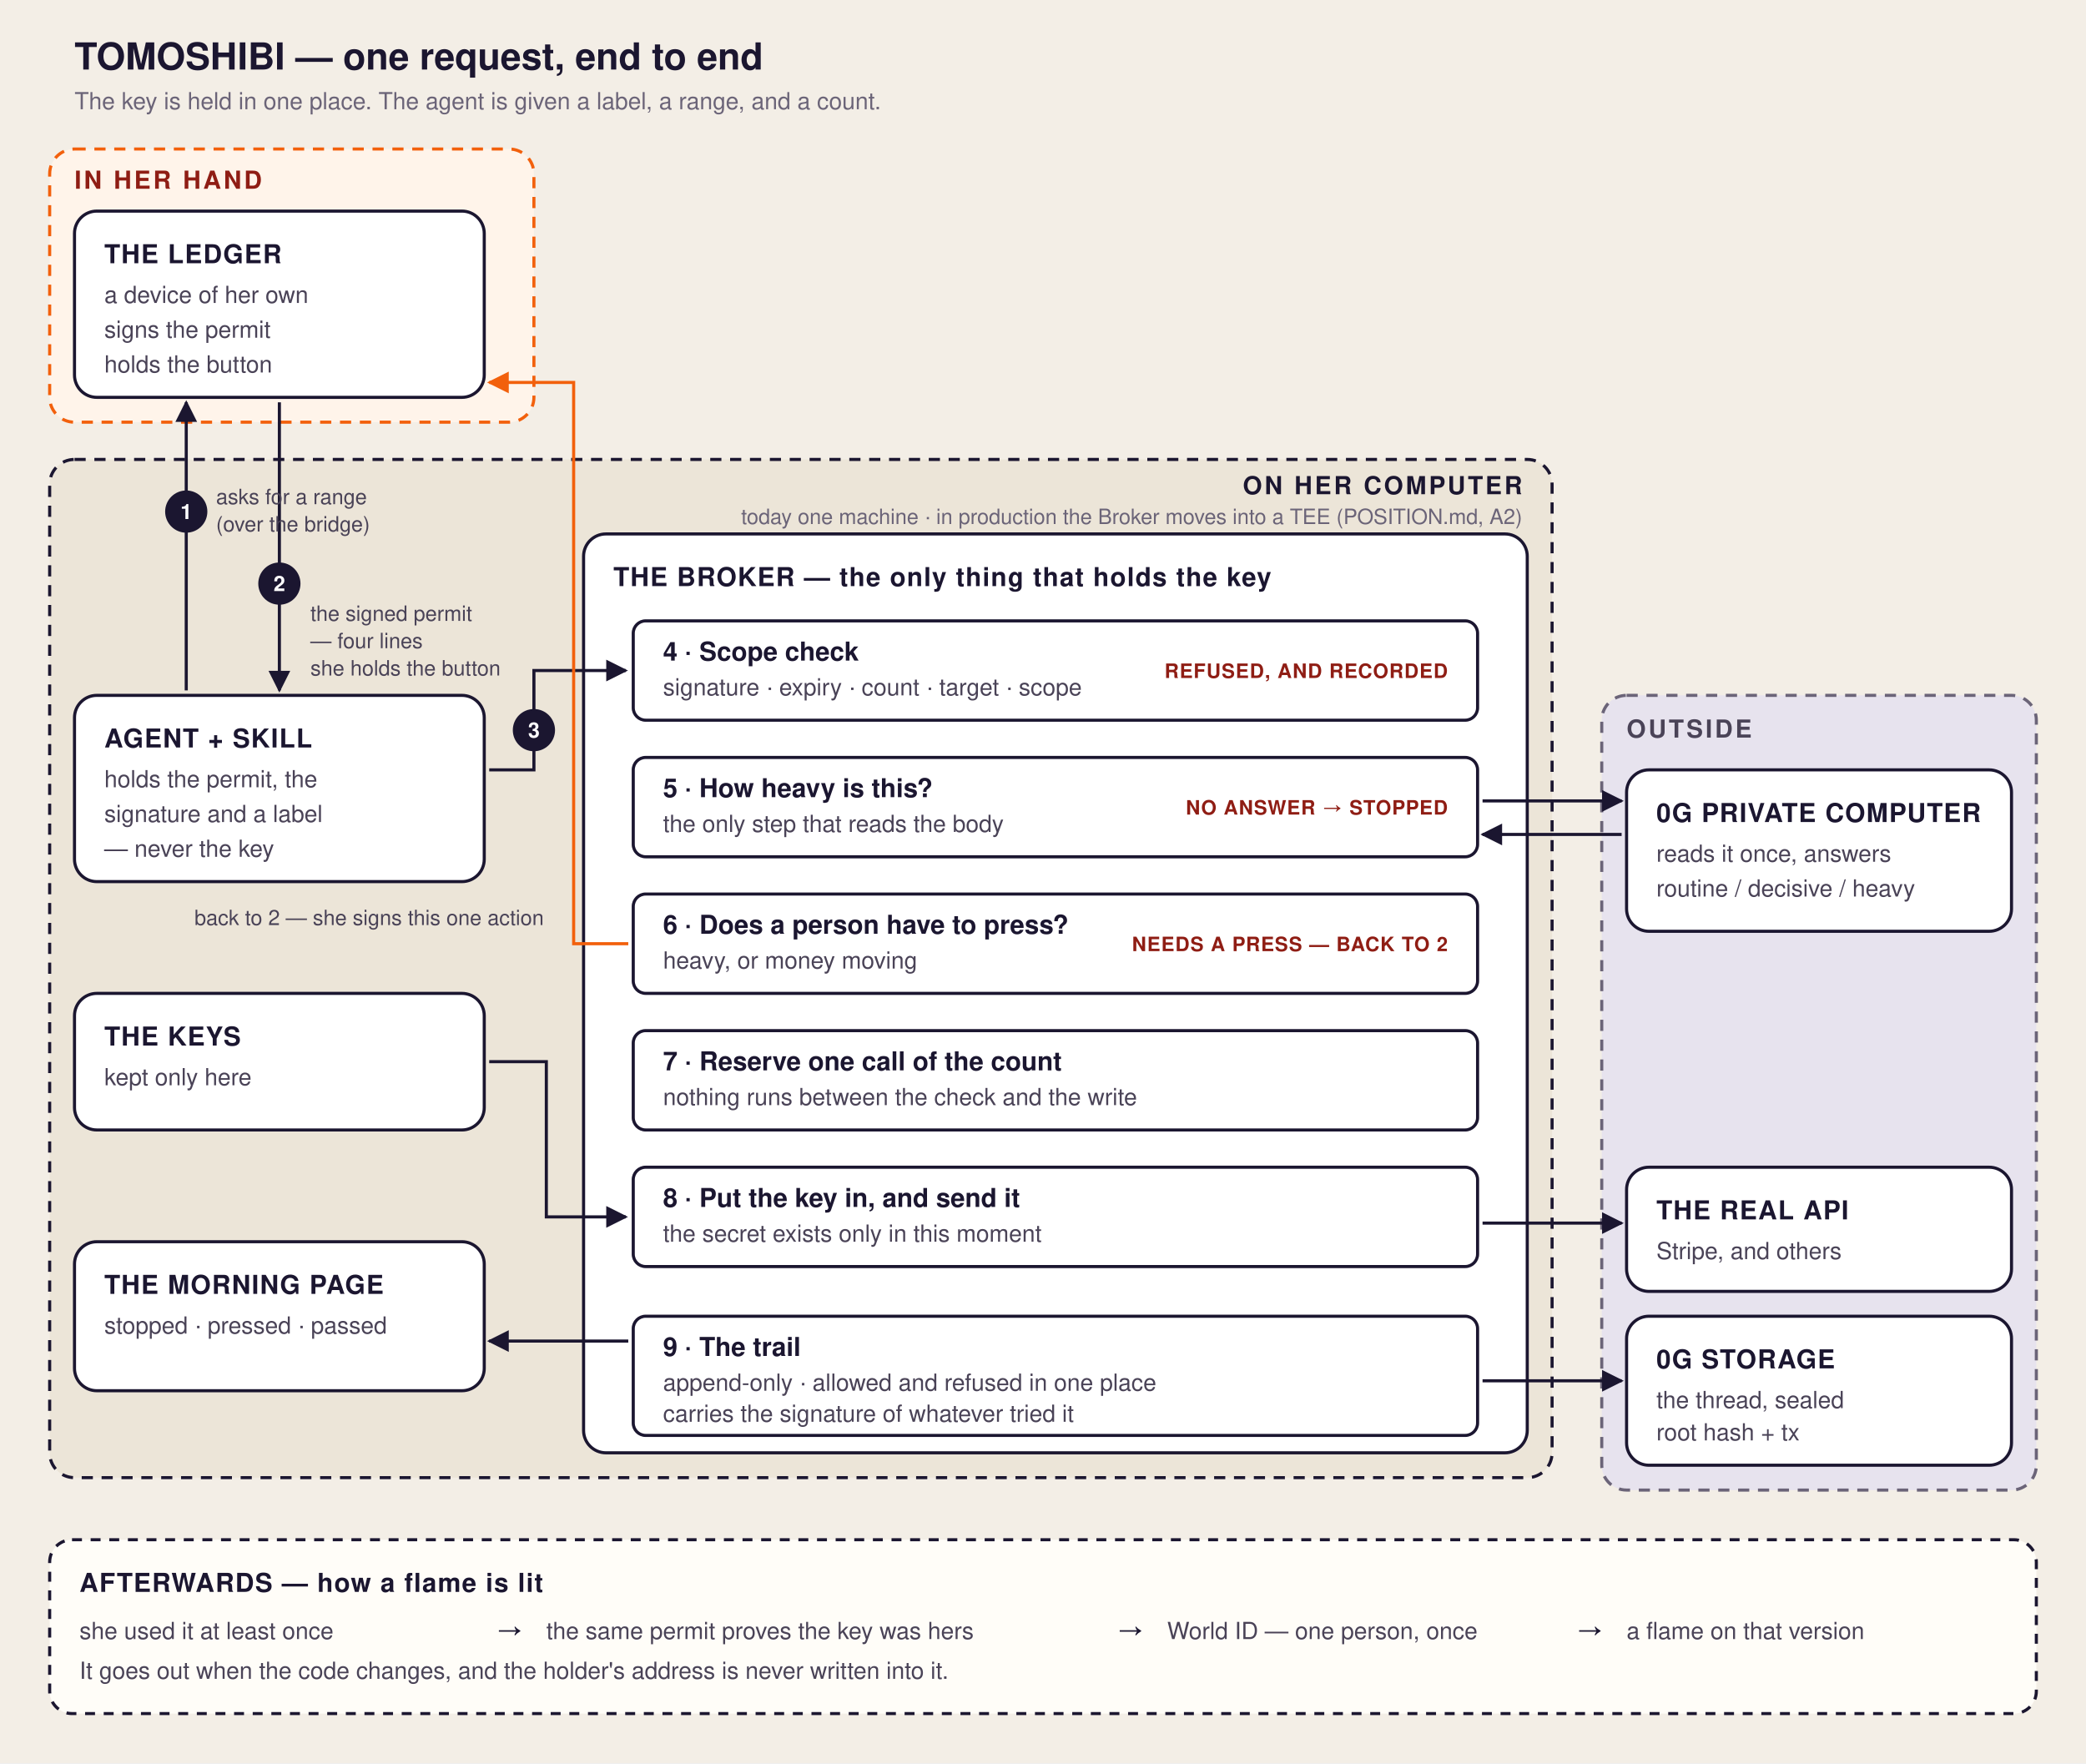
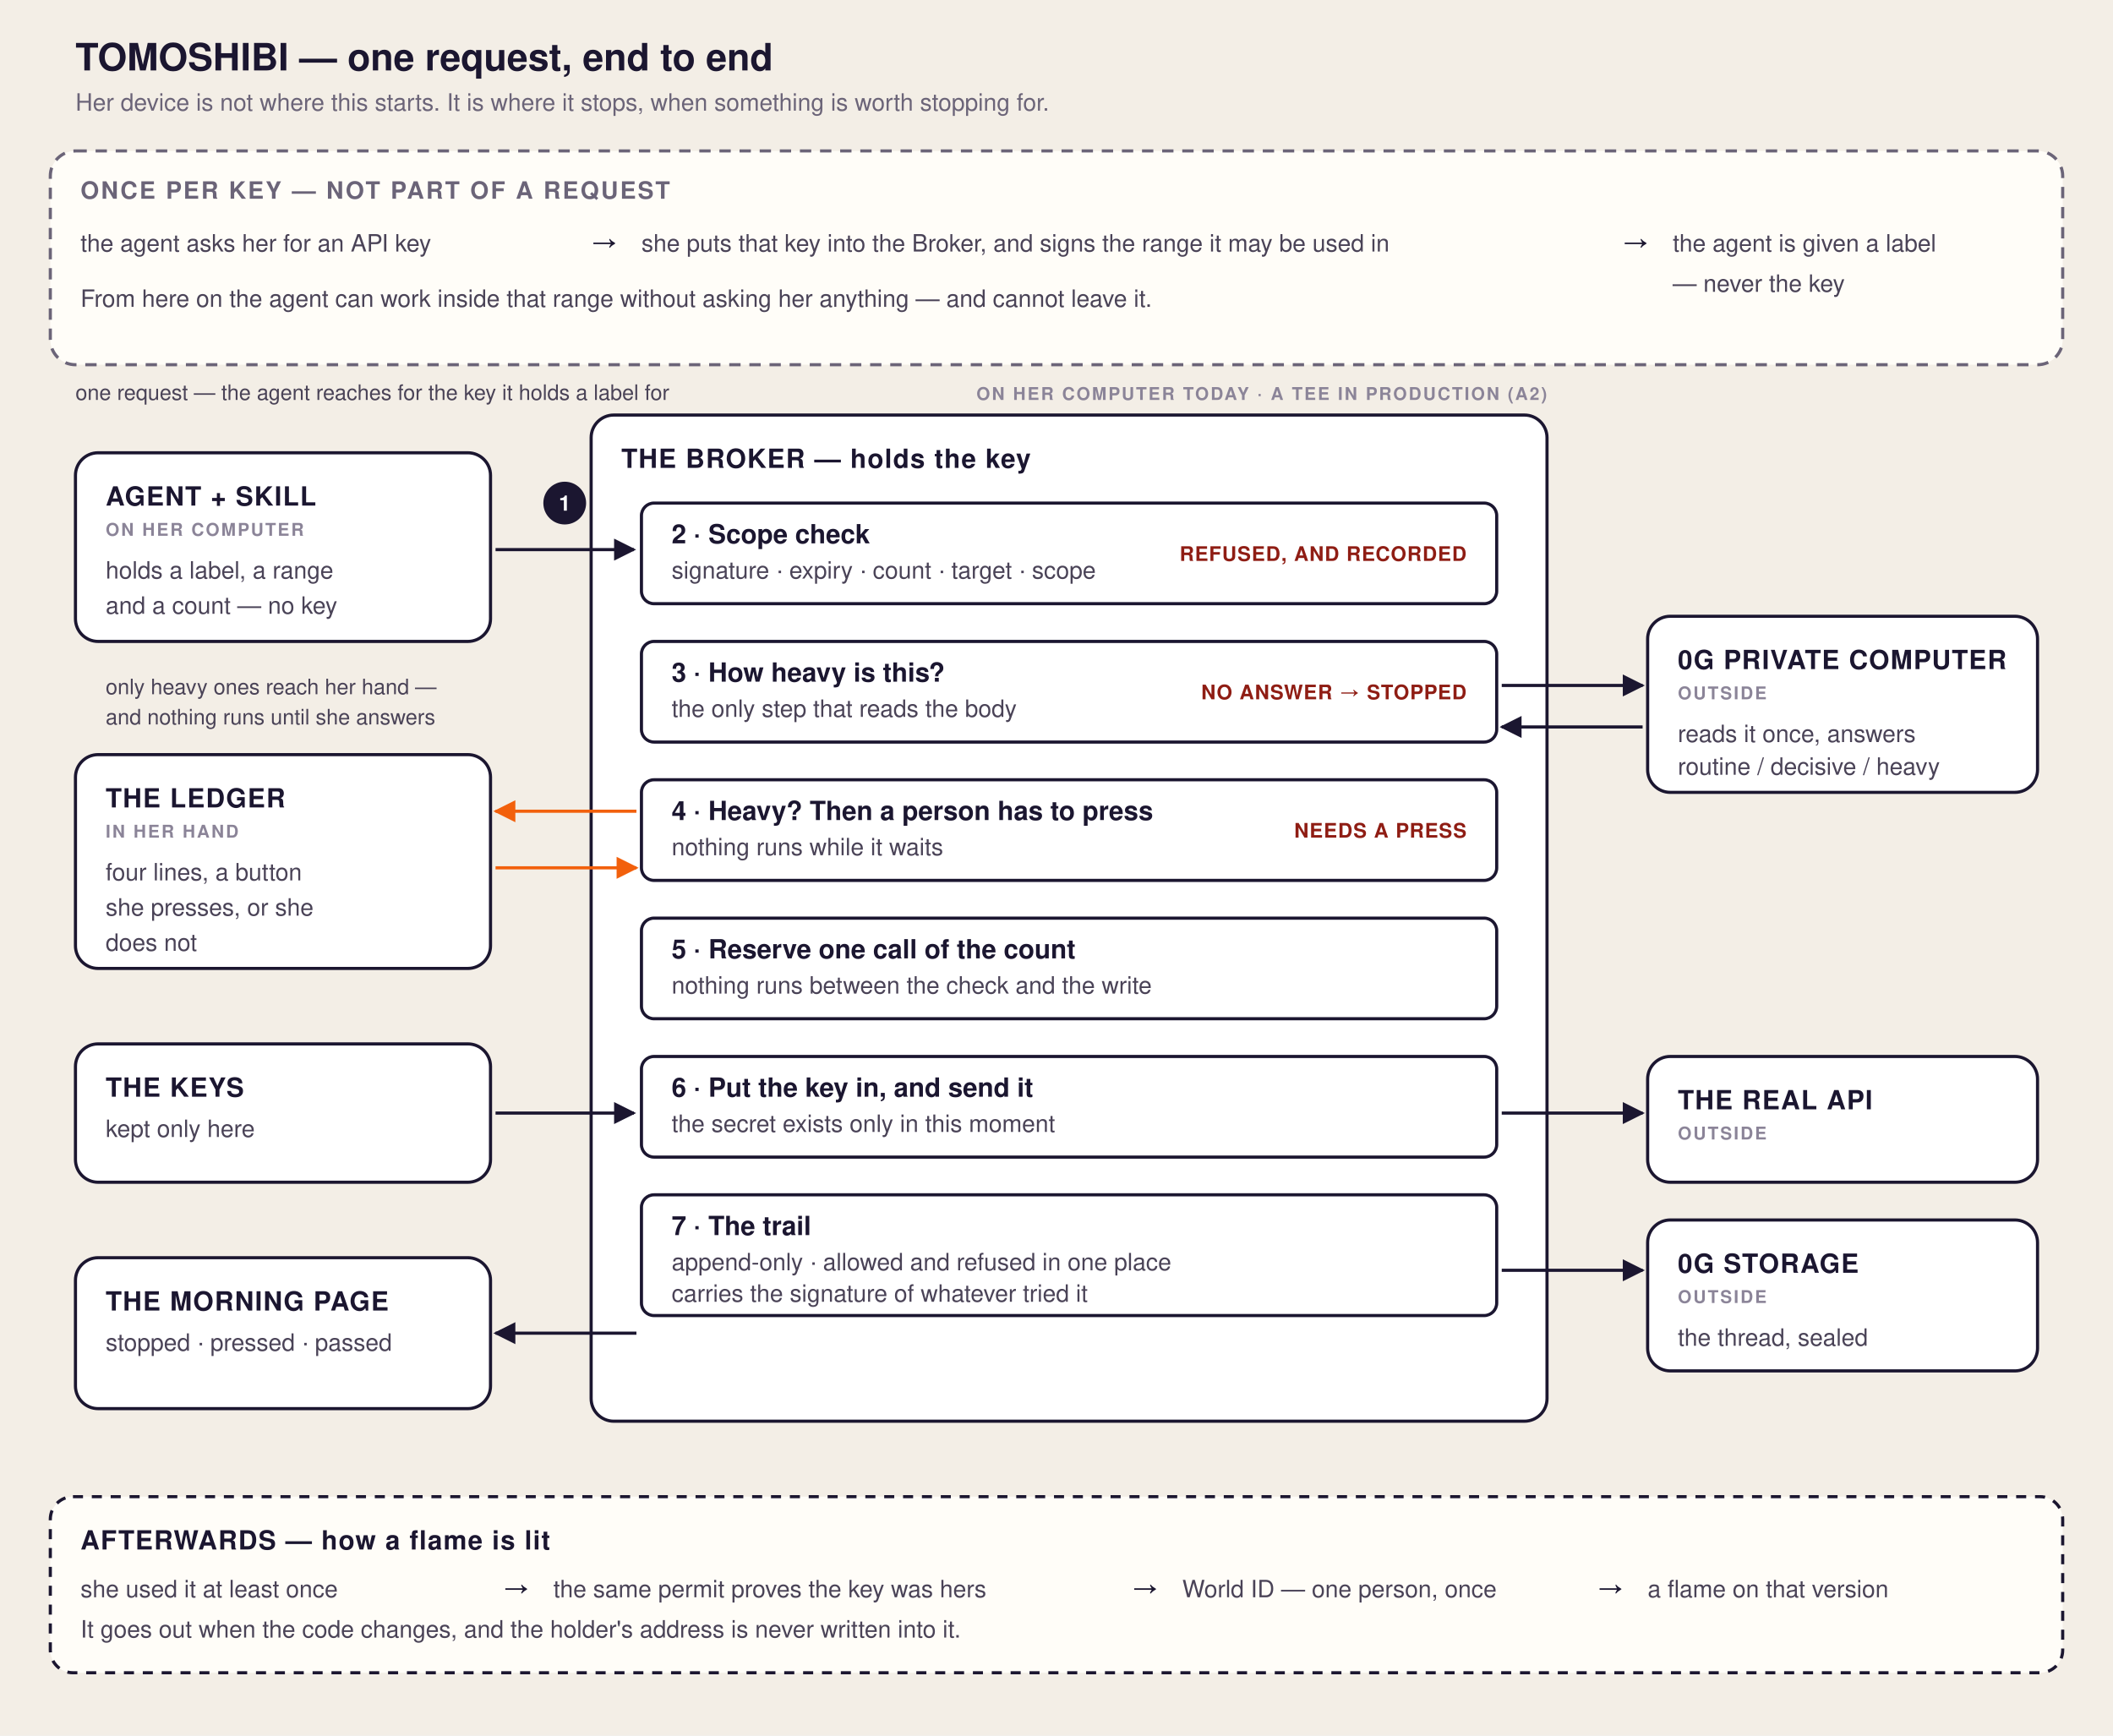
- <svg xmlns="http://www.w3.org/2000/svg" viewBox="0 0 1680 1420" width="1680" height="1420" font-family="Figtree, Helvetica, Arial, sans-serif">
+ <svg xmlns="http://www.w3.org/2000/svg" viewBox="0 0 1680 1380" width="1680" height="1380" font-family="Figtree, Helvetica, Arial, sans-serif">
  <defs>
    <marker id="a" viewBox="0 0 10 10" refX="9" refY="5" markerWidth="7" markerHeight="7" orient="auto-start-reverse">
      <path d="M0 0 10 5 0 10z" fill="#1b1630" />
    </marker>
    <marker id="af" viewBox="0 0 10 10" refX="9" refY="5" markerWidth="7" markerHeight="7" orient="auto-start-reverse">
      <path d="M0 0 10 5 0 10z" fill="#f2600c" />
    </marker>
  </defs>
  <style>
    .bx{fill:#fff;stroke:#1b1630;stroke-width:2.5}
    .h{font-size:21px;font-weight:700;fill:#1b1630;letter-spacing:.04em}
    .t{font-size:19px;fill:#4a4357}
    .st{font-size:21px;font-weight:700;fill:#1b1630}
    .num{font-size:17px;font-weight:700;fill:#fff}
    .lb{font-size:17px;fill:#4a4357}
    .chip{font-size:16px;font-weight:700;fill:#8f1d14;letter-spacing:.04em}
+     .where{font-size:14px;font-weight:700;letter-spacing:.1em;fill:#8b8498}
    .ttl{font-size:30px;font-weight:700;fill:#1b1630}
    .sub{font-size:19px;fill:#6b6478}
-     .zone{font-size:20px;font-weight:700;letter-spacing:.1em}
-     .zsub{font-size:17px;fill:#6b6478}
+     .band{font-size:19px;font-weight:700;letter-spacing:.08em;fill:#6b6478}
  </style>
-   <rect width="1680" height="1420" fill="#F3EEE6" />
+   <rect width="1680" height="1380" fill="#F3EEE6" />
  <text class="ttl" x="60" y="56">TOMOSHIBI — one request, end to end</text>
-   <text class="sub" x="60" y="88">The key is held in one place. The agent is given a label, a range, and a count.</text>
-   <rect x="40" y="120" width="390" height="220" rx="20" fill="#FFF4EA" stroke="#f2600c" stroke-width="2.5" stroke-dasharray="9 7" />
-   <text class="zone" x="60" y="152" fill="#8f1d14">IN HER HAND</text>
-   <rect x="40" y="370" width="1210" height="820" rx="20" fill="#ECE5D8" stroke="#1b1630" stroke-width="2.5" stroke-dasharray="9 7" />
-   <text class="zone" x="1226" y="398" text-anchor="end" fill="#1b1630">ON HER COMPUTER</text>
-   <text class="zsub" x="1226" y="422" text-anchor="end">today one machine · in production the Broker moves into a TEE (POSITION.md, A2)</text>
-   <rect x="1290" y="560" width="350" height="640" rx="20" fill="#E7E3EE" stroke="#6b6478" stroke-width="2.5" stroke-dasharray="9 7" />
-   <text class="zone" x="1310" y="594" fill="#4a4357">OUTSIDE</text>
-   <rect class="bx" x="470" y="430" width="760" height="740" rx="18" fill="#fffdf8" />
-   <text class="h" x="494" y="472">THE BROKER — the only thing that holds the key</text>
-   <rect class="bx" x="510" y="500" width="680" height="80" rx="10" fill="#F3EEE6" />
-   <text class="st" x="534" y="532">4 · Scope check</text>
-   <text class="t" x="534" y="560">signature · expiry · count · target · scope</text>
-   <text class="chip" x="1166" y="546" text-anchor="end">REFUSED, AND RECORDED</text>
-   <rect class="bx" x="510" y="610" width="680" height="80" rx="10" fill="#F3EEE6" />
-   <text class="st" x="534" y="642">5 · How heavy is this?</text>
-   <text class="t" x="534" y="670">the only step that reads the body</text>
-   <text class="chip" x="1166" y="656" text-anchor="end">NO ANSWER → STOPPED</text>
-   <rect class="bx" x="510" y="720" width="680" height="80" rx="10" fill="#F3EEE6" />
-   <text class="st" x="534" y="752">6 · Does a person have to press?</text>
-   <text class="t" x="534" y="780">heavy, or money moving</text>
-   <text class="chip" x="1166" y="766" text-anchor="end">NEEDS A PRESS — BACK TO 2</text>
-   <rect class="bx" x="510" y="830" width="680" height="80" rx="10" fill="#F3EEE6" />
-   <text class="st" x="534" y="862">7 · Reserve one call of the count</text>
-   <text class="t" x="534" y="890">nothing runs between the check and the write</text>
-   <rect class="bx" x="510" y="940" width="680" height="80" rx="10" fill="#ffd0ad" />
-   <text class="st" x="534" y="972">8 · Put the key in, and send it</text>
-   <text class="t" x="534" y="1000">the secret exists only in this moment</text>
-   <rect class="bx" x="510" y="1060" width="680" height="96" rx="10" fill="#F3EEE6" />
-   <text class="st" x="534" y="1092">9 · The trail</text>
-   <text class="t" x="534" y="1120">append-only · allowed and refused in one place</text>
-   <text class="t" x="534" y="1145">carries the signature of whatever tried it</text>
-   <rect class="bx" x="60" y="170" width="330" height="150" rx="18" />
-   <text class="h" x="84" y="212">THE LEDGER</text>
-   <text class="t" x="84" y="244">a device of her own</text>
-   <text class="t" x="84" y="272">signs the permit</text>
-   <text class="t" x="84" y="300">holds the button</text>
-   <rect class="bx" x="60" y="560" width="330" height="150" rx="18" />
-   <text class="h" x="84" y="602">AGENT + SKILL</text>
-   <text class="t" x="84" y="634">holds the permit, the</text>
-   <text class="t" x="84" y="662">signature and a label</text>
-   <text class="t" x="84" y="690">— never the key</text>
-   <rect class="bx" x="60" y="800" width="330" height="110" rx="18" fill="#ffd0ad" />
-   <text class="h" x="84" y="842">THE KEYS</text>
-   <text class="t" x="84" y="874">kept only here</text>
+   <text class="sub" x="60" y="88">Her device is not where this starts. It is where it stops, when something is worth stopping for.</text>
+   <rect x="40" y="120" width="1600" height="170" rx="20" fill="#fffdf8" stroke="#6b6478" stroke-width="2.5" stroke-dasharray="9 7" />
+   <text class="band" x="64" y="158">ONCE PER KEY — NOT PART OF A REQUEST</text>
+   <text class="t" x="64" y="200">the agent asks her for an API key</text>
+   <text class="st" x="470" y="200">→</text>
+   <text class="t" x="510" y="200">she puts that key into the Broker, and signs the range it may be used in</text>
+   <text class="st" x="1290" y="200">→</text>
+   <text class="t" x="1330" y="200">the agent is given a label</text>
+   <text class="t" x="64" y="244">From here on the agent can work inside that range without asking her anything — and cannot leave it.</text>
+   <text class="t" x="1330" y="232" fill="#8f1d14">— never the key</text>
+   <rect class="bx" x="470" y="330" width="760" height="800" rx="18" fill="#fffdf8" />
+   <text class="h" x="494" y="372">THE BROKER — holds the key</text>
+   <text class="where" x="1230" y="318" text-anchor="end">ON HER COMPUTER TODAY · A TEE IN PRODUCTION (A2)</text>
+   <rect class="bx" x="510" y="400" width="680" height="80" rx="10" fill="#F3EEE6" />
+   <text class="st" x="534" y="432">2 · Scope check</text>
+   <text class="t" x="534" y="460">signature · expiry · count · target · scope</text>
+   <text class="chip" x="1166" y="446" text-anchor="end">REFUSED, AND RECORDED</text>
+   <rect class="bx" x="510" y="510" width="680" height="80" rx="10" fill="#F3EEE6" />
+   <text class="st" x="534" y="542">3 · How heavy is this?</text>
+   <text class="t" x="534" y="570">the only step that reads the body</text>
+   <text class="chip" x="1166" y="556" text-anchor="end">NO ANSWER → STOPPED</text>
+   <rect class="bx" x="510" y="620" width="680" height="80" rx="10" fill="#FFF4EA" />
+   <text class="st" x="534" y="652">4 · Heavy? Then a person has to press</text>
+   <text class="t" x="534" y="680">nothing runs while it waits</text>
+   <text class="chip" x="1166" y="666" text-anchor="end">NEEDS A PRESS</text>
+   <rect class="bx" x="510" y="730" width="680" height="80" rx="10" fill="#F3EEE6" />
+   <text class="st" x="534" y="762">5 · Reserve one call of the count</text>
+   <text class="t" x="534" y="790">nothing runs between the check and the write</text>
+   <rect class="bx" x="510" y="840" width="680" height="80" rx="10" fill="#ffd0ad" />
+   <text class="st" x="534" y="872">6 · Put the key in, and send it</text>
+   <text class="t" x="534" y="900">the secret exists only in this moment</text>
+   <rect class="bx" x="510" y="950" width="680" height="96" rx="10" fill="#F3EEE6" />
+   <text class="st" x="534" y="982">7 · The trail</text>
+   <text class="t" x="534" y="1010">append-only · allowed and refused in one place</text>
+   <text class="t" x="534" y="1035">carries the signature of whatever tried it</text>
+   <rect class="bx" x="60" y="360" width="330" height="150" rx="18" />
+   <text class="h" x="84" y="402">AGENT + SKILL</text>
+   <text class="where" x="84" y="426">ON HER COMPUTER</text>
+   <text class="t" x="84" y="460">holds a label, a range</text>
+   <text class="t" x="84" y="488">and a count — no key</text>
+   <rect class="bx" x="60" y="600" width="330" height="170" rx="18" fill="#FFF4EA" stroke="#f2600c" />
+   <text class="h" x="84" y="642">THE LEDGER</text>
+   <text class="where" x="84" y="666" fill="#c2410c">IN HER HAND</text>
+   <text class="t" x="84" y="700">four lines, a button</text>
+   <text class="t" x="84" y="728">she presses, or she</text>
+   <text class="t" x="84" y="756">does not</text>
+   <rect class="bx" x="60" y="830" width="330" height="110" rx="18" fill="#ffd0ad" />
+   <text class="h" x="84" y="872">THE KEYS</text>
+   <text class="t" x="84" y="904">kept only here</text>
  <rect class="bx" x="60" y="1000" width="330" height="120" rx="18" />
  <text class="h" x="84" y="1042">THE MORNING PAGE</text>
  <text class="t" x="84" y="1074">stopped · pressed · passed</text>
-   <rect class="bx" x="1310" y="620" width="310" height="130" rx="18" fill="#fffdf8" />
-   <text class="h" x="1334" y="662">0G PRIVATE COMPUTER</text>
-   <text class="t" x="1334" y="694">reads it once, answers</text>
-   <text class="t" x="1334" y="722">routine / decisive / heavy</text>
-   <rect class="bx" x="1310" y="940" width="310" height="100" rx="18" />
-   <text class="h" x="1334" y="982">THE REAL API</text>
-   <text class="t" x="1334" y="1014">Stripe, and others</text>
-   <rect class="bx" x="1310" y="1060" width="310" height="120" rx="18" fill="#fffdf8" />
-   <text class="h" x="1334" y="1102">0G STORAGE</text>
-   <text class="t" x="1334" y="1134">the thread, sealed</text>
-   <text class="t" x="1334" y="1160">root hash + tx</text>
-   <path d="M225 324 L225 556" stroke="#1b1630" stroke-width="2.5" fill="none" marker-end="url(#a)" />
-   <path d="M150 556 L150 324" stroke="#1b1630" stroke-width="2.5" fill="none" marker-end="url(#a)" />
-   <circle cx="150" cy="412" r="17" fill="#1b1630" />
-   <text class="num" x="150" y="418" text-anchor="middle">1</text>
-   <text class="lb" x="174" y="406">asks for a range</text>
-   <text class="lb" x="174" y="428">(over the bridge)</text>
-   <circle cx="225" cy="470" r="17" fill="#1b1630" />
-   <text class="num" x="225" y="476" text-anchor="middle">2</text>
-   <text class="lb" x="250" y="500">the signed permit</text>
-   <text class="lb" x="250" y="522">— four lines</text>
-   <text class="lb" x="250" y="544" fill="#8f1d14">she holds the button</text>
-   <path d="M394 620 L430 620 L430 540 L504 540" stroke="#1b1630" stroke-width="2.5" fill="none" marker-end="url(#a)" />
-   <circle cx="430" cy="588" r="17" fill="#1b1630" />
-   <text class="num" x="430" y="594" text-anchor="middle">3</text>
-   <path d="M1194 645 L1306 645" stroke="#1b1630" stroke-width="2.5" fill="none" marker-end="url(#a)" />
-   <path d="M1306 672 L1194 672" stroke="#1b1630" stroke-width="2.5" fill="none" marker-end="url(#a)" />
-   <path d="M506 760 L462 760 L462 308 L394 308" stroke="#f2600c" stroke-width="2.5" fill="none" marker-end="url(#af)" />
-   <text class="lb" x="438" y="745" text-anchor="end" fill="#8f1d14">back to 2 — she signs this one action</text>
-   <path d="M394 855 L440 855 L440 980 L504 980" stroke="#1b1630" stroke-width="2.5" fill="none" marker-end="url(#a)" />
-   <path d="M1194 985 L1306 985" stroke="#1b1630" stroke-width="2.5" fill="none" marker-end="url(#a)" />
-   <path d="M1194 1112 L1306 1112" stroke="#1b1630" stroke-width="2.5" fill="none" marker-end="url(#a)" />
-   <path d="M506 1080 L394 1080" stroke="#1b1630" stroke-width="2.5" fill="none" marker-end="url(#a)" />
-   <rect x="40" y="1240" width="1600" height="140" rx="18" fill="#fffdf8" stroke="#1b1630" stroke-width="2.5" stroke-dasharray="8 7" />
-   <text class="h" x="64" y="1282">AFTERWARDS — how a flame is lit</text>
-   <text class="t" x="64" y="1320">she used it at least once</text>
-   <text class="st" x="400" y="1320">→</text>
-   <text class="t" x="440" y="1320">the same permit proves the key was hers</text>
-   <text class="st" x="900" y="1320">→</text>
-   <text class="t" x="940" y="1320">World ID — one person, once</text>
-   <text class="st" x="1270" y="1320">→</text>
-   <text class="t" x="1310" y="1320">a flame on that version</text>
-   <text class="t" x="64" y="1352">It goes out when the code changes, and the holder's address is never written into it.</text>
+   <rect class="bx" x="1310" y="490" width="310" height="140" rx="18" fill="#fffdf8" />
+   <text class="h" x="1334" y="532">0G PRIVATE COMPUTER</text>
+   <text class="where" x="1334" y="556">OUTSIDE</text>
+   <text class="t" x="1334" y="590">reads it once, answers</text>
+   <text class="t" x="1334" y="616">routine / decisive / heavy</text>
+   <rect class="bx" x="1310" y="840" width="310" height="100" rx="18" />
+   <text class="h" x="1334" y="882">THE REAL API</text>
+   <text class="where" x="1334" y="906">OUTSIDE</text>
+   <rect class="bx" x="1310" y="970" width="310" height="120" rx="18" fill="#fffdf8" />
+   <text class="h" x="1334" y="1012">0G STORAGE</text>
+   <text class="where" x="1334" y="1036">OUTSIDE</text>
+   <text class="t" x="1334" y="1070">the thread, sealed</text>
+   <path d="M394 437 L504 437" stroke="#1b1630" stroke-width="2.5" fill="none" marker-end="url(#a)" />
+   <circle cx="449" cy="400" r="17" fill="#1b1630" />
+   <text class="num" x="449" y="406" text-anchor="middle">1</text>
+   <text class="lb" x="60" y="318">one request — the agent reaches for the key it holds a label for</text>
+   <path d="M1194 545 L1306 545" stroke="#1b1630" stroke-width="2.5" fill="none" marker-end="url(#a)" />
+   <path d="M1306 578 L1194 578" stroke="#1b1630" stroke-width="2.5" fill="none" marker-end="url(#a)" />
+   <path d="M506 645 L394 645" stroke="#f2600c" stroke-width="2.5" fill="none" marker-end="url(#af)" />
+   <path d="M394 690 L506 690" stroke="#f2600c" stroke-width="2.5" fill="none" marker-end="url(#af)" />
+   <text class="lb" x="84" y="552" fill="#8f1d14">only heavy ones reach her hand —</text>
+   <text class="lb" x="84" y="576" fill="#8f1d14">and nothing runs until she answers</text>
+   <path d="M394 885 L504 885" stroke="#1b1630" stroke-width="2.5" fill="none" marker-end="url(#a)" />
+   <path d="M1194 885 L1306 885" stroke="#1b1630" stroke-width="2.5" fill="none" marker-end="url(#a)" />
+   <path d="M1194 1010 L1306 1010" stroke="#1b1630" stroke-width="2.5" fill="none" marker-end="url(#a)" />
+   <path d="M506 1060 L394 1060" stroke="#1b1630" stroke-width="2.5" fill="none" marker-end="url(#a)" />
+   <rect x="40" y="1190" width="1600" height="140" rx="18" fill="#fffdf8" stroke="#1b1630" stroke-width="2.5" stroke-dasharray="8 7" />
+   <text class="h" x="64" y="1232">AFTERWARDS — how a flame is lit</text>
+   <text class="t" x="64" y="1270">she used it at least once</text>
+   <text class="st" x="400" y="1270">→</text>
+   <text class="t" x="440" y="1270">the same permit proves the key was hers</text>
+   <text class="st" x="900" y="1270">→</text>
+   <text class="t" x="940" y="1270">World ID — one person, once</text>
+   <text class="st" x="1270" y="1270">→</text>
+   <text class="t" x="1310" y="1270">a flame on that version</text>
+   <text class="t" x="64" y="1302">It goes out when the code changes, and the holder's address is never written into it.</text>
</svg>
